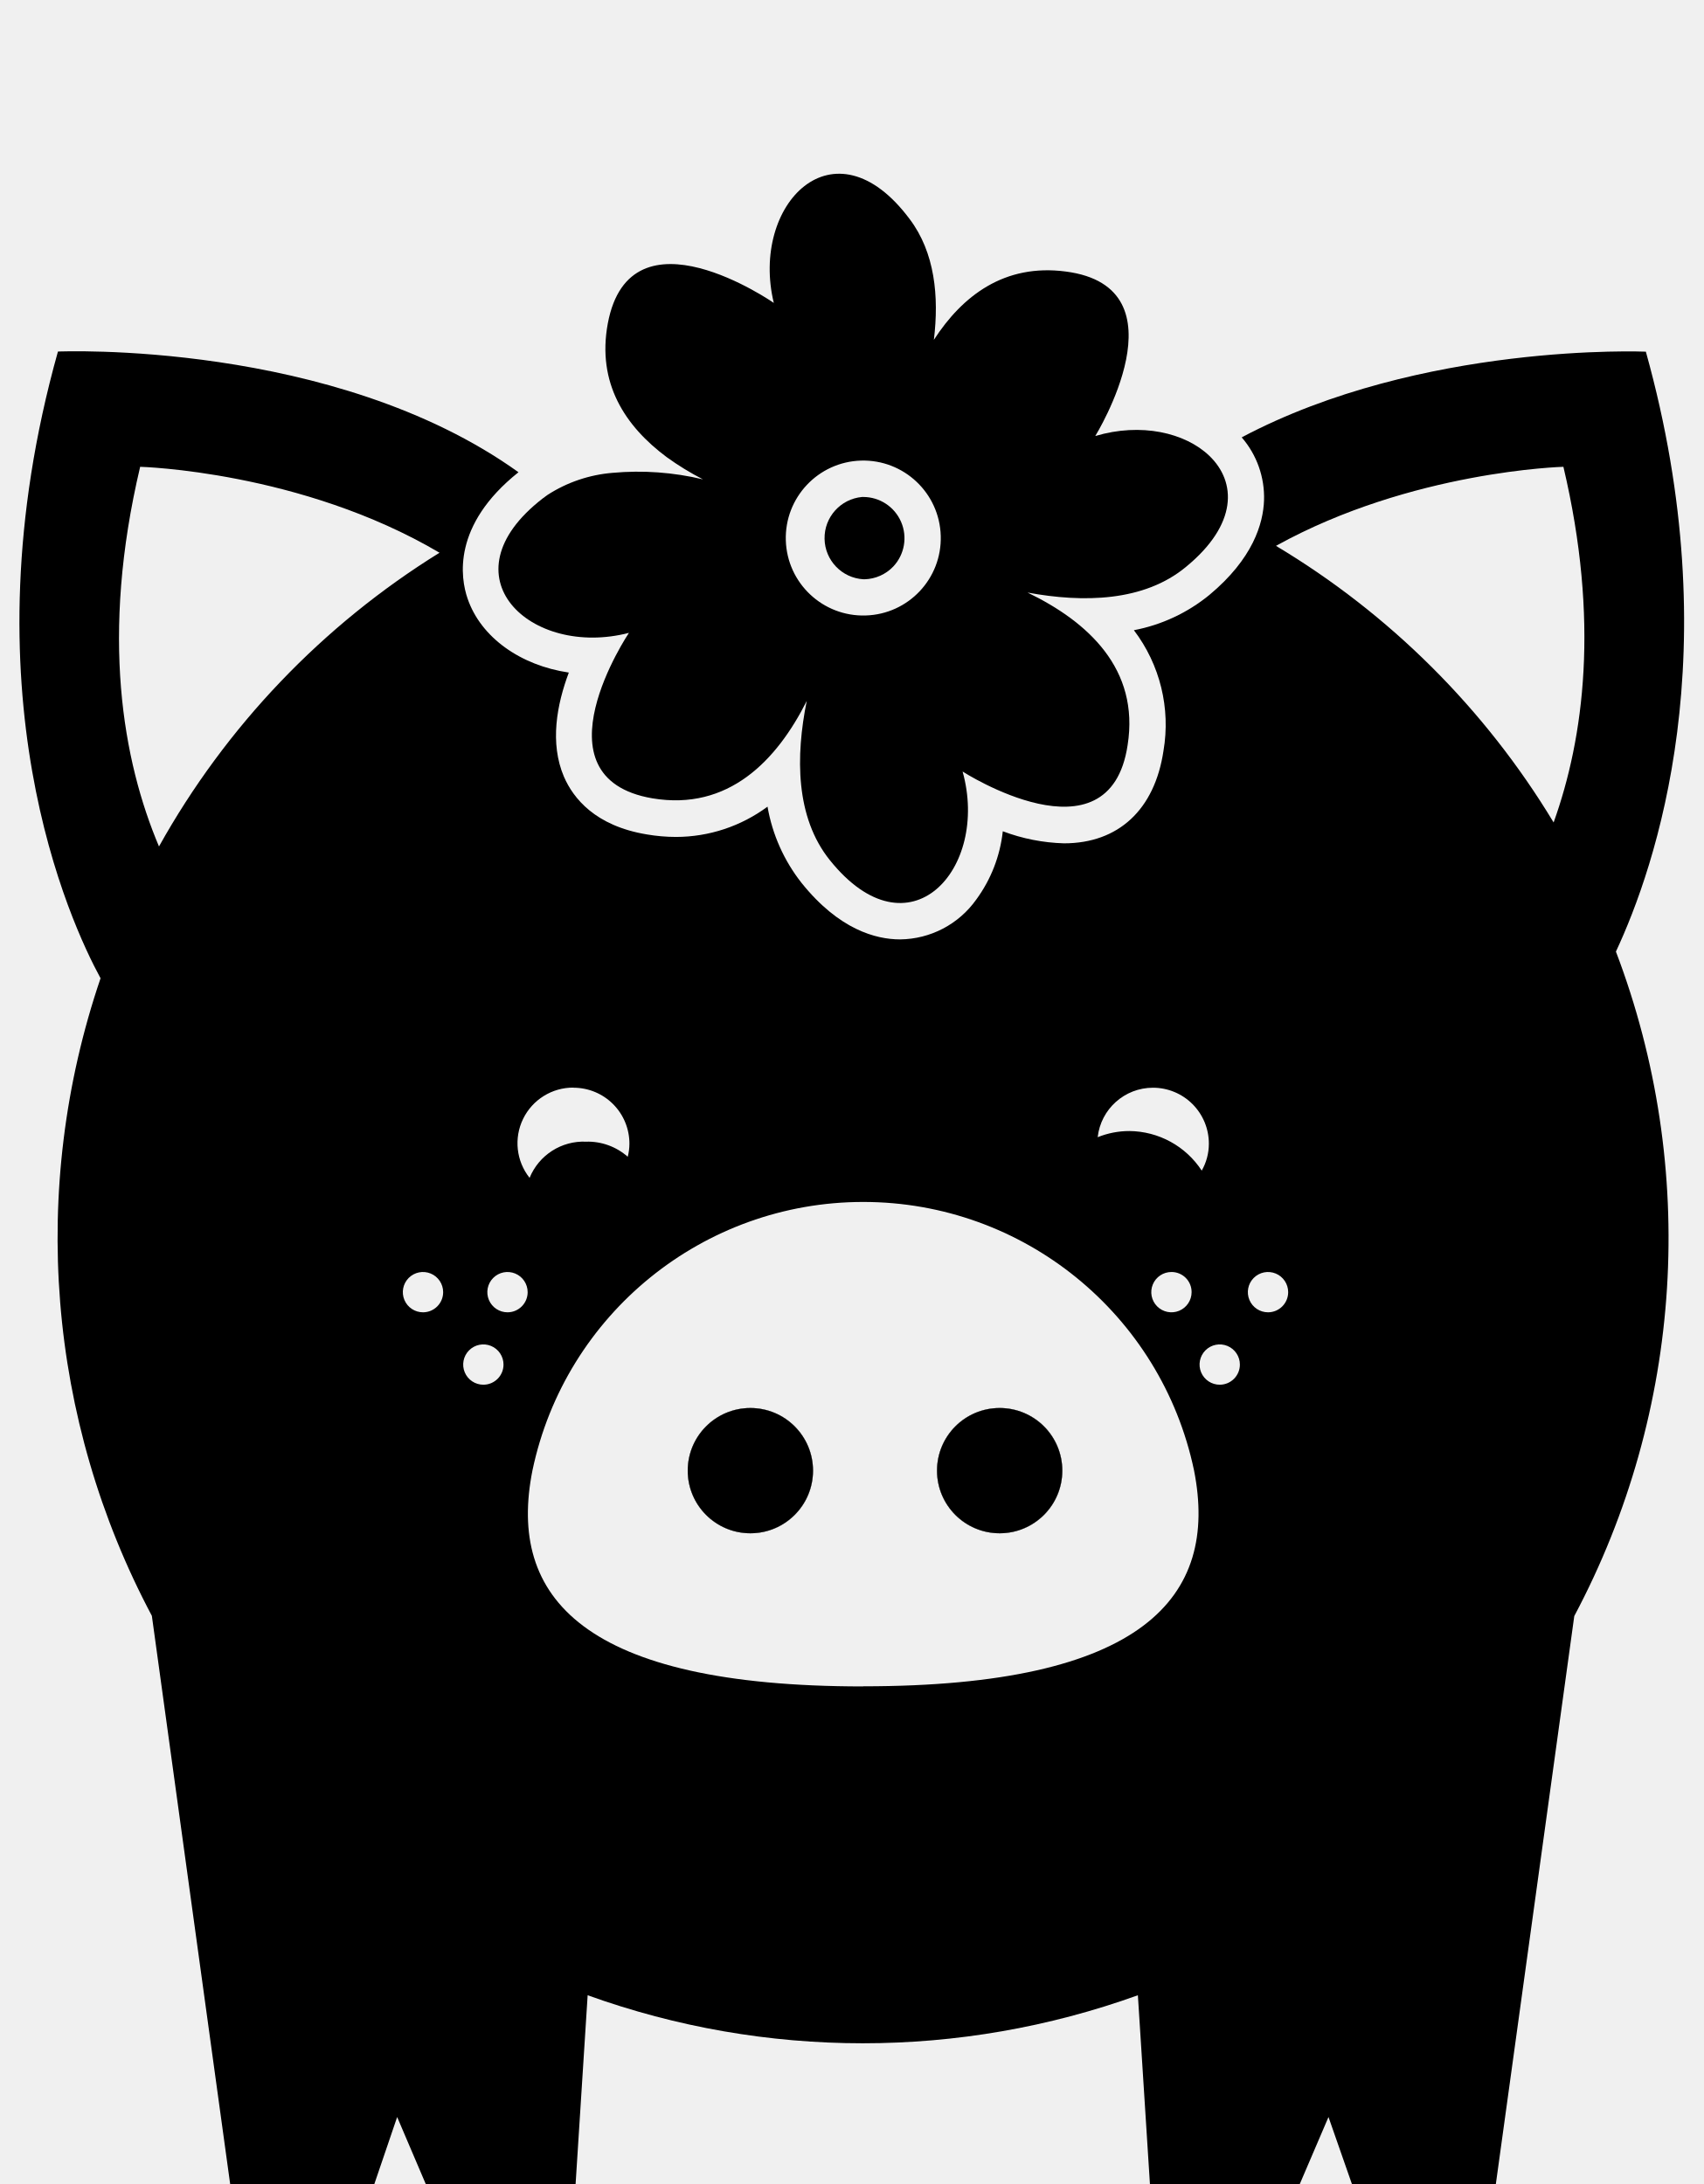
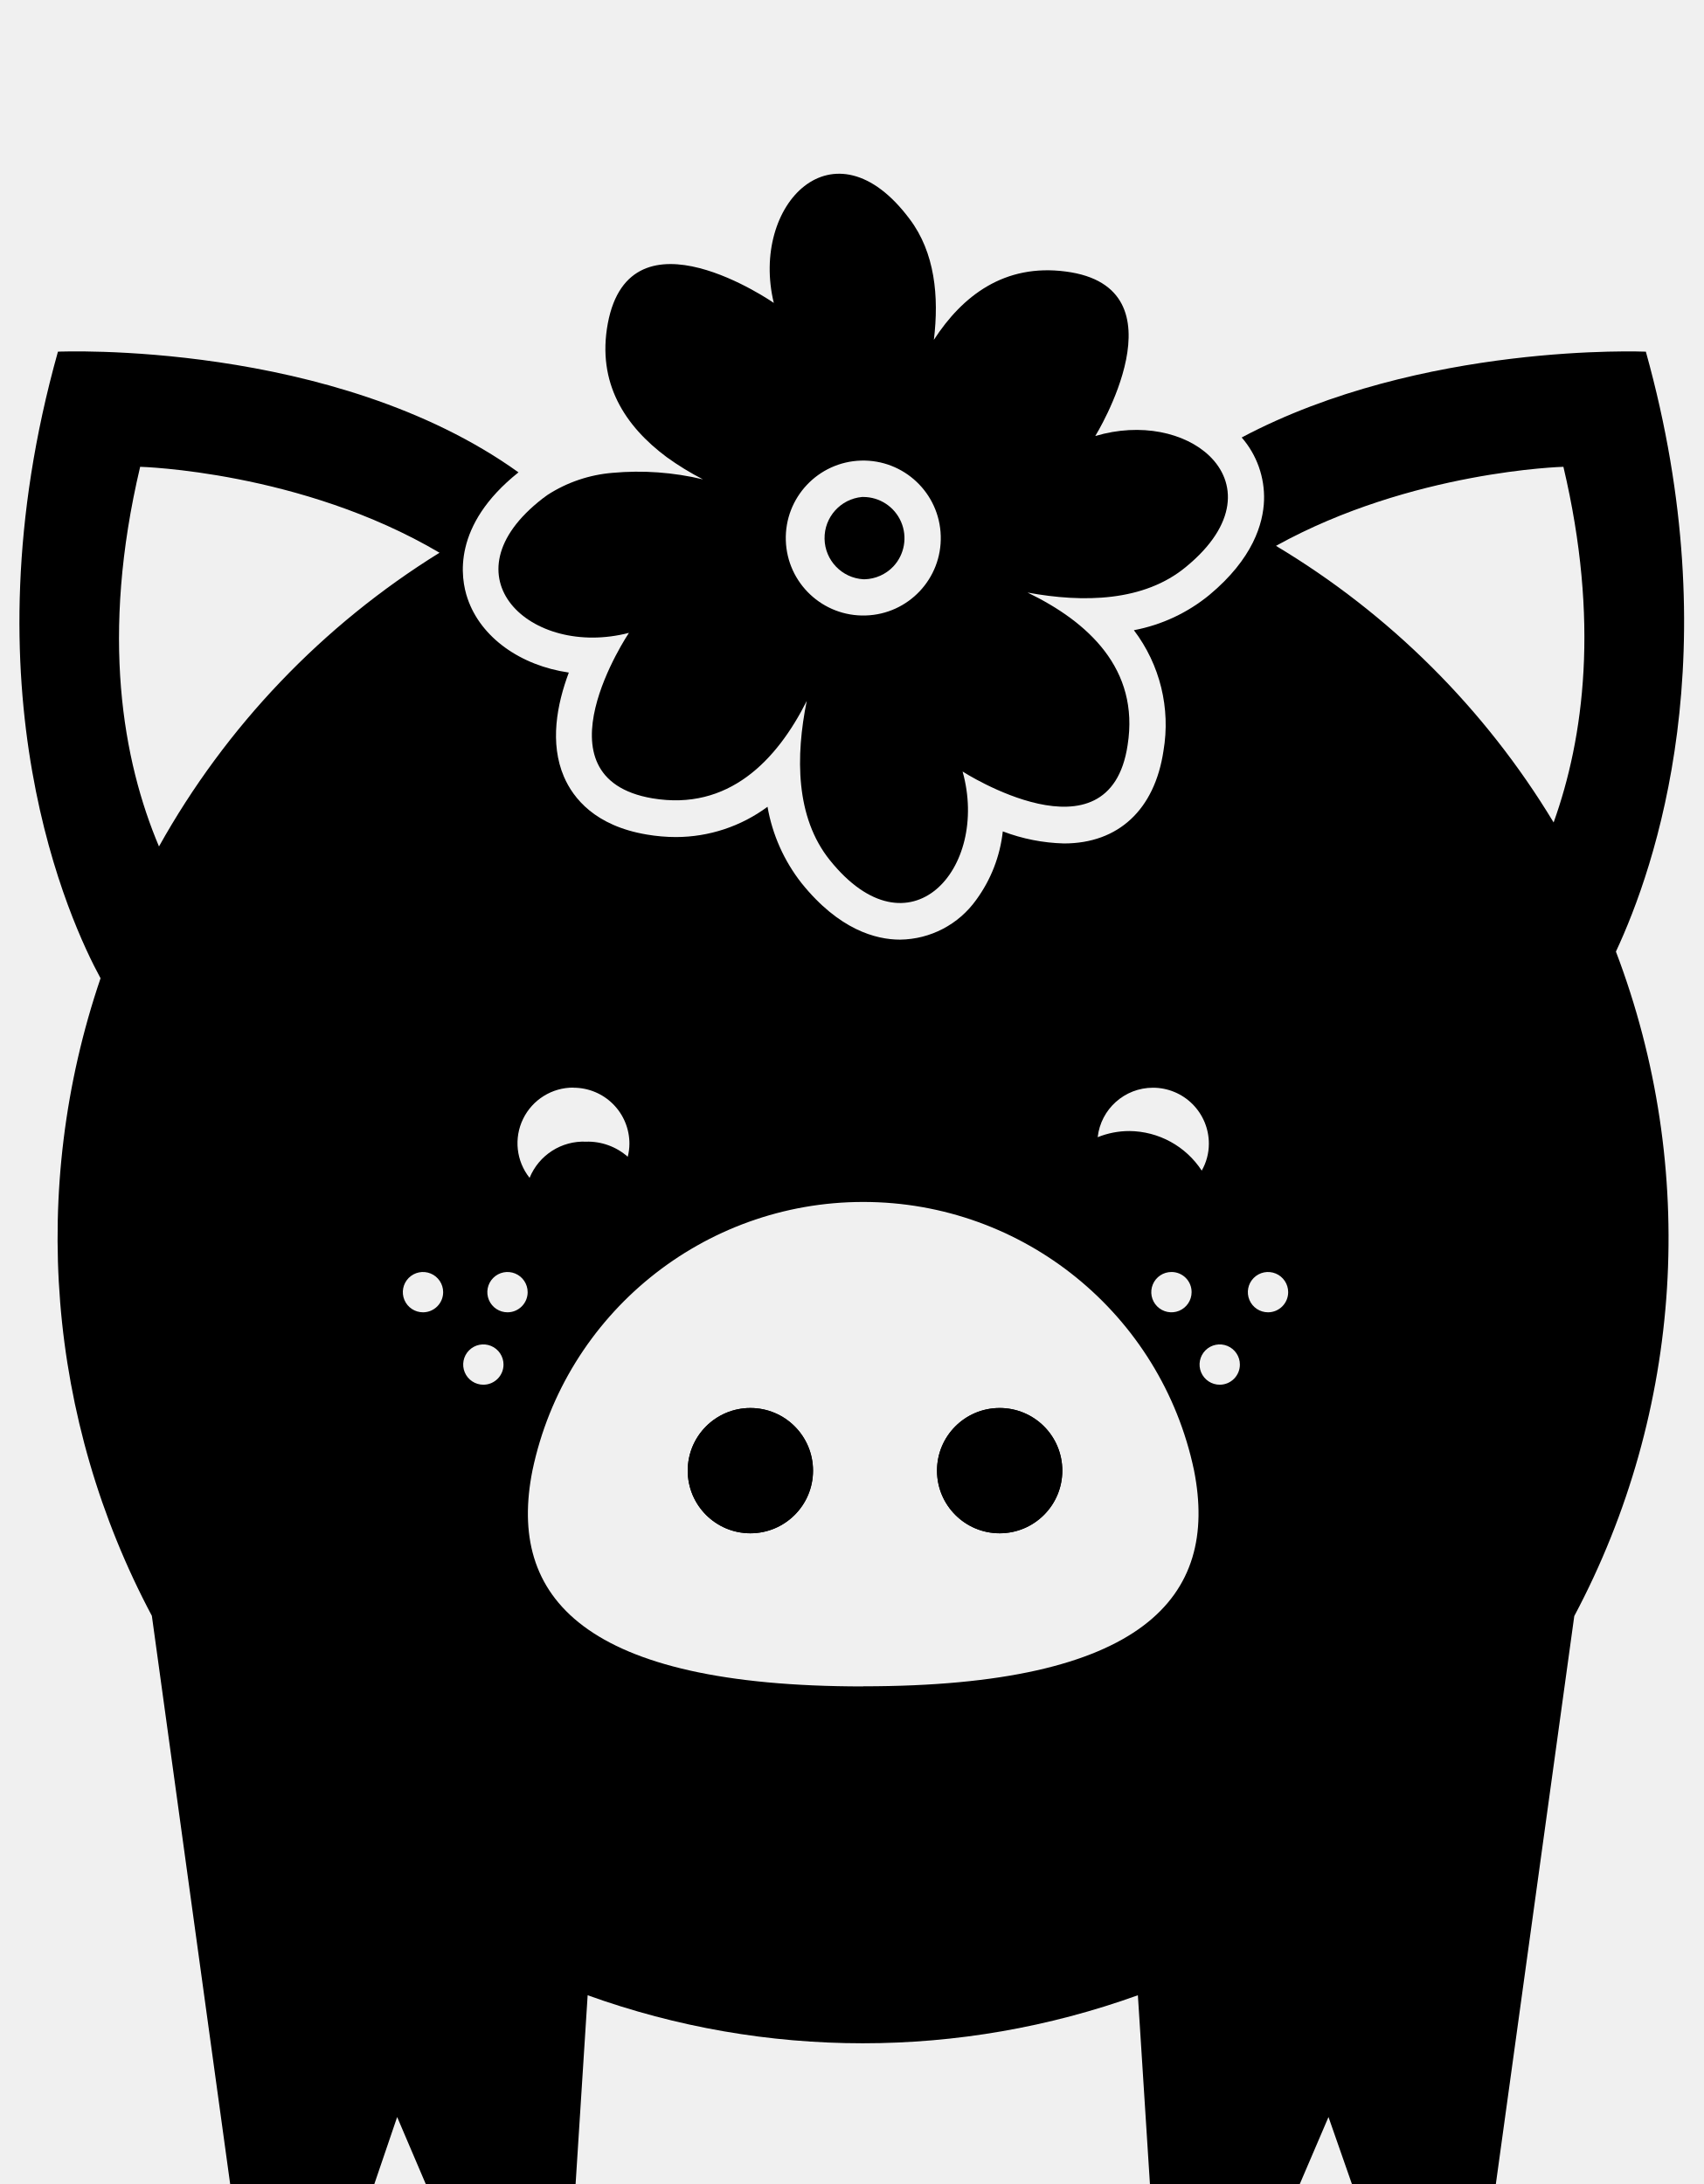
<svg xmlns="http://www.w3.org/2000/svg" viewBox="0 0 141.11 180.97">
-   <defs>
-     <style>.cls-1{fill:#fff;}</style>
-   </defs>
  <g id="Objects_path-filder">
-     <path d="M136.34,29.14s-18.58-.8-33.48,7.1a7.59,7.59,0,0,1,1.85,5.23c-.07,1.91-.91,4.82-4.53,7.83a14,14,0,0,1-6.25,2.92,12.93,12.93,0,0,1,2.45,10c-.73,4.87-3.73,7.66-8.24,7.66a15.59,15.59,0,0,1-5.07-1,11.69,11.69,0,0,1-2.2,5.66,7.83,7.83,0,0,1-6.31,3.3c-2,0-5.06-.81-8.16-4.68a14.09,14.09,0,0,1-2.82-6.32A12.76,12.76,0,0,1,56,69.35a14.51,14.51,0,0,1-2.43-.21c-4.27-.71-6.08-3-6.85-4.77-1.2-2.8-.59-6,.4-8.64-4-.59-7.29-2.91-8.39-6.14-.58-1.69-1.3-6.06,4.22-10.46-15.34-11-38.15-10-38.15-10C-3.09,57.27,5.83,76.47,8.33,81.06a66.73,66.73,0,0,0,4.25,52.83L19.07,181H31l1.9-5.58L35.28,181h12.4l1-15.67a67.24,67.24,0,0,0,45.58,0l1,15.67h12.4l2.39-5.58L112,181h11.91l6.5-47.09a66.75,66.75,0,0,0,3.45-55.06C137.15,71.82,143.27,54,136.34,29.14Zm-123.17,41c-3-7.1-4.87-17.47-1.56-31.46,0,0,13.33.35,24.8,7.12A67.05,67.05,0,0,0,13.17,70.14Zm21.88,38.6a1.67,1.67,0,1,1,1.66-1.67A1.67,1.67,0,0,1,35.05,108.74ZM95.51,90.13a4.63,4.63,0,0,1,4.63,4.64A4.51,4.51,0,0,1,99.55,97a7.23,7.23,0,0,0-6-3.28,7,7,0,0,0-2.62.51A4.61,4.61,0,0,1,95.51,90.13Zm3.2,16.94a1.67,1.67,0,1,1-1.66-1.67A1.66,1.66,0,0,1,98.71,107.07ZM47.51,90.13a4.63,4.63,0,0,1,4.63,4.64A4.32,4.32,0,0,1,52,95.85a5,5,0,0,0-3.45-1.25,4.83,4.83,0,0,0-4.68,3,4.61,4.61,0,0,1,3.64-7.48Zm-7.46,24.61a1.67,1.67,0,1,1,1.66-1.67A1.67,1.67,0,0,1,40.05,114.74Zm2-6a1.67,1.67,0,1,1,1.66-1.67A1.67,1.67,0,0,1,42.05,108.74Zm29.46,31c-23.18,0-29.51-7.37-27.4-17.91a28,28,0,0,1,54.8,0C101,132.36,94.69,139.73,71.51,139.73Zm29.54-25a1.67,1.67,0,1,1,1.66-1.67A1.67,1.67,0,0,1,101.05,114.74Zm4-6a1.67,1.67,0,1,1,1.66-1.67A1.67,1.67,0,0,1,105.05,108.74ZM128.7,68.15a67.12,67.12,0,0,0-23-22.92c11.23-6.22,23.81-6.55,23.81-6.55C132.52,51.42,131.21,61.15,128.7,68.15Z" />
+     <path d="M136.34,29.14s-18.58-.8-33.48,7.11a7.56,7.56,0,0,1,1.85,5.22c-.07,1.91-.91,4.82-4.53,7.83a13.92,13.92,0,0,1-6.25,2.92,12.94,12.94,0,0,1,2.45,10c-.73,4.87-3.73,7.67-8.24,7.67a15.34,15.34,0,0,1-5.07-1,11.76,11.76,0,0,1-2.2,5.67,7.86,7.86,0,0,1-6.31,3.3c-2,0-5.06-.82-8.16-4.68a14.18,14.18,0,0,1-2.82-6.33A12.78,12.78,0,0,1,56,69.36a14.51,14.51,0,0,1-2.43-.21c-4.27-.72-6.08-3-6.85-4.78-1.2-2.79-.59-6,.4-8.64-4-.58-7.29-2.9-8.39-6.14-.58-1.69-1.3-6.05,4.22-10.45-15.34-11-38.15-10-38.15-10C-3.09,57.27,5.83,76.47,8.33,81.06a66.73,66.73,0,0,0,4.25,52.83L19.07,181H31l1.9-5.58L35.28,181h12.4l1-15.67a67.24,67.24,0,0,0,45.58,0l1,15.67h12.4l2.39-5.58L112,181h11.91l6.5-47.09a66.75,66.75,0,0,0,3.45-55.06C137.15,71.82,143.27,54,136.34,29.14Zm-123.17,41c-3-7.1-4.87-17.47-1.56-31.46,0,0,13.33.35,24.8,7.12A67.05,67.05,0,0,0,13.17,70.14Zm21.88,38.6a1.67,1.67,0,1,1,1.66-1.67A1.67,1.67,0,0,1,35.05,108.74ZM95.51,90.13a4.63,4.63,0,0,1,4.63,4.64A4.51,4.51,0,0,1,99.55,97a7.23,7.23,0,0,0-6-3.28,7,7,0,0,0-2.62.51A4.61,4.61,0,0,1,95.51,90.13Zm3.2,16.94a1.67,1.67,0,1,1-1.66-1.67A1.66,1.66,0,0,1,98.71,107.07ZM47.51,90.13a4.63,4.63,0,0,1,4.63,4.64A4.32,4.32,0,0,1,52,95.85a5,5,0,0,0-3.45-1.25,4.83,4.83,0,0,0-4.68,3,4.61,4.61,0,0,1,3.64-7.48Zm-7.46,24.61a1.67,1.67,0,1,1,1.66-1.67A1.67,1.67,0,0,1,40.05,114.74Zm2-6a1.67,1.67,0,1,1,1.66-1.67A1.67,1.67,0,0,1,42.05,108.74Zm29.46,31c-23.18,0-29.51-7.37-27.4-17.91a28,28,0,0,1,54.8,0C101,132.36,94.69,139.73,71.51,139.73Zm29.54-25a1.67,1.67,0,1,1,1.66-1.67A1.67,1.67,0,0,1,101.05,114.74Zm4-6a1.67,1.67,0,1,1,1.66-1.67A1.67,1.67,0,0,1,105.05,108.74ZM128.7,68.15a67.12,67.12,0,0,0-23-22.92c11.23-6.22,23.81-6.55,23.81-6.55C132.52,51.42,131.21,61.15,128.7,68.15Z" />
    <path d="M71.53,48h.09A3.41,3.41,0,0,0,74,46.94a3.42,3.42,0,0,0-2.49-5.76h-.1A3.42,3.42,0,0,0,71.53,48Z" />
    <path d="M82.76,116.67A5.19,5.19,0,1,0,88,121.86,5.18,5.18,0,0,0,82.76,116.67Z" />
    <circle cx="62.16" cy="121.86" r="5.19" />
    <path d="M100.19,37.78c-2-1.93-5.68-2.78-9.46-1.65,0,0,7.62-12.32-2.44-13.63-5.08-.67-8.56,2-10.93,5.66.44-3.6.08-7.24-2-10-6.28-8.43-13.23-1.19-11.26,6.94,0,0-11.88-8.27-13.75,1.7-.92,4.95,1.44,8.52,4.88,11.08a23.33,23.33,0,0,0,3,1.84,23.13,23.13,0,0,0-7.48-.54A11.69,11.69,0,0,0,45.37,41l-.41.3c-8.32,6.44-1,13.25,7.14,11.14,0,0-8.06,12,1.94,13.71,6.3,1.06,10.3-3.12,12.79-8.07-.93,4.59-.94,9.64,1.91,13.19,6.58,8.2,13.25.72,11-7.34,0,0,12.17,7.84,13.67-2.19,1-6.32-3.3-10.23-8.29-12.64,4.6.85,9.65.77,13.14-2.14C102.54,43.44,102.43,39.94,100.19,37.78ZM71.71,51a6.42,6.42,0,1,1,6.22-6.6A6.41,6.41,0,0,1,71.71,51Z" />
-     <circle class="cls-1" cx="62.16" cy="121.86" r="5.19" />
-     <path class="cls-1" d="M88,121.86a5.19,5.19,0,1,1-5.19-5.19A5.19,5.19,0,0,1,88,121.86Z" />
    <circle cx="62.16" cy="121.86" r="5.19" />
    <path d="M88,121.86a5.19,5.19,0,1,1-5.19-5.19A5.19,5.19,0,0,1,88,121.86Z" />
  </g>
</svg>
